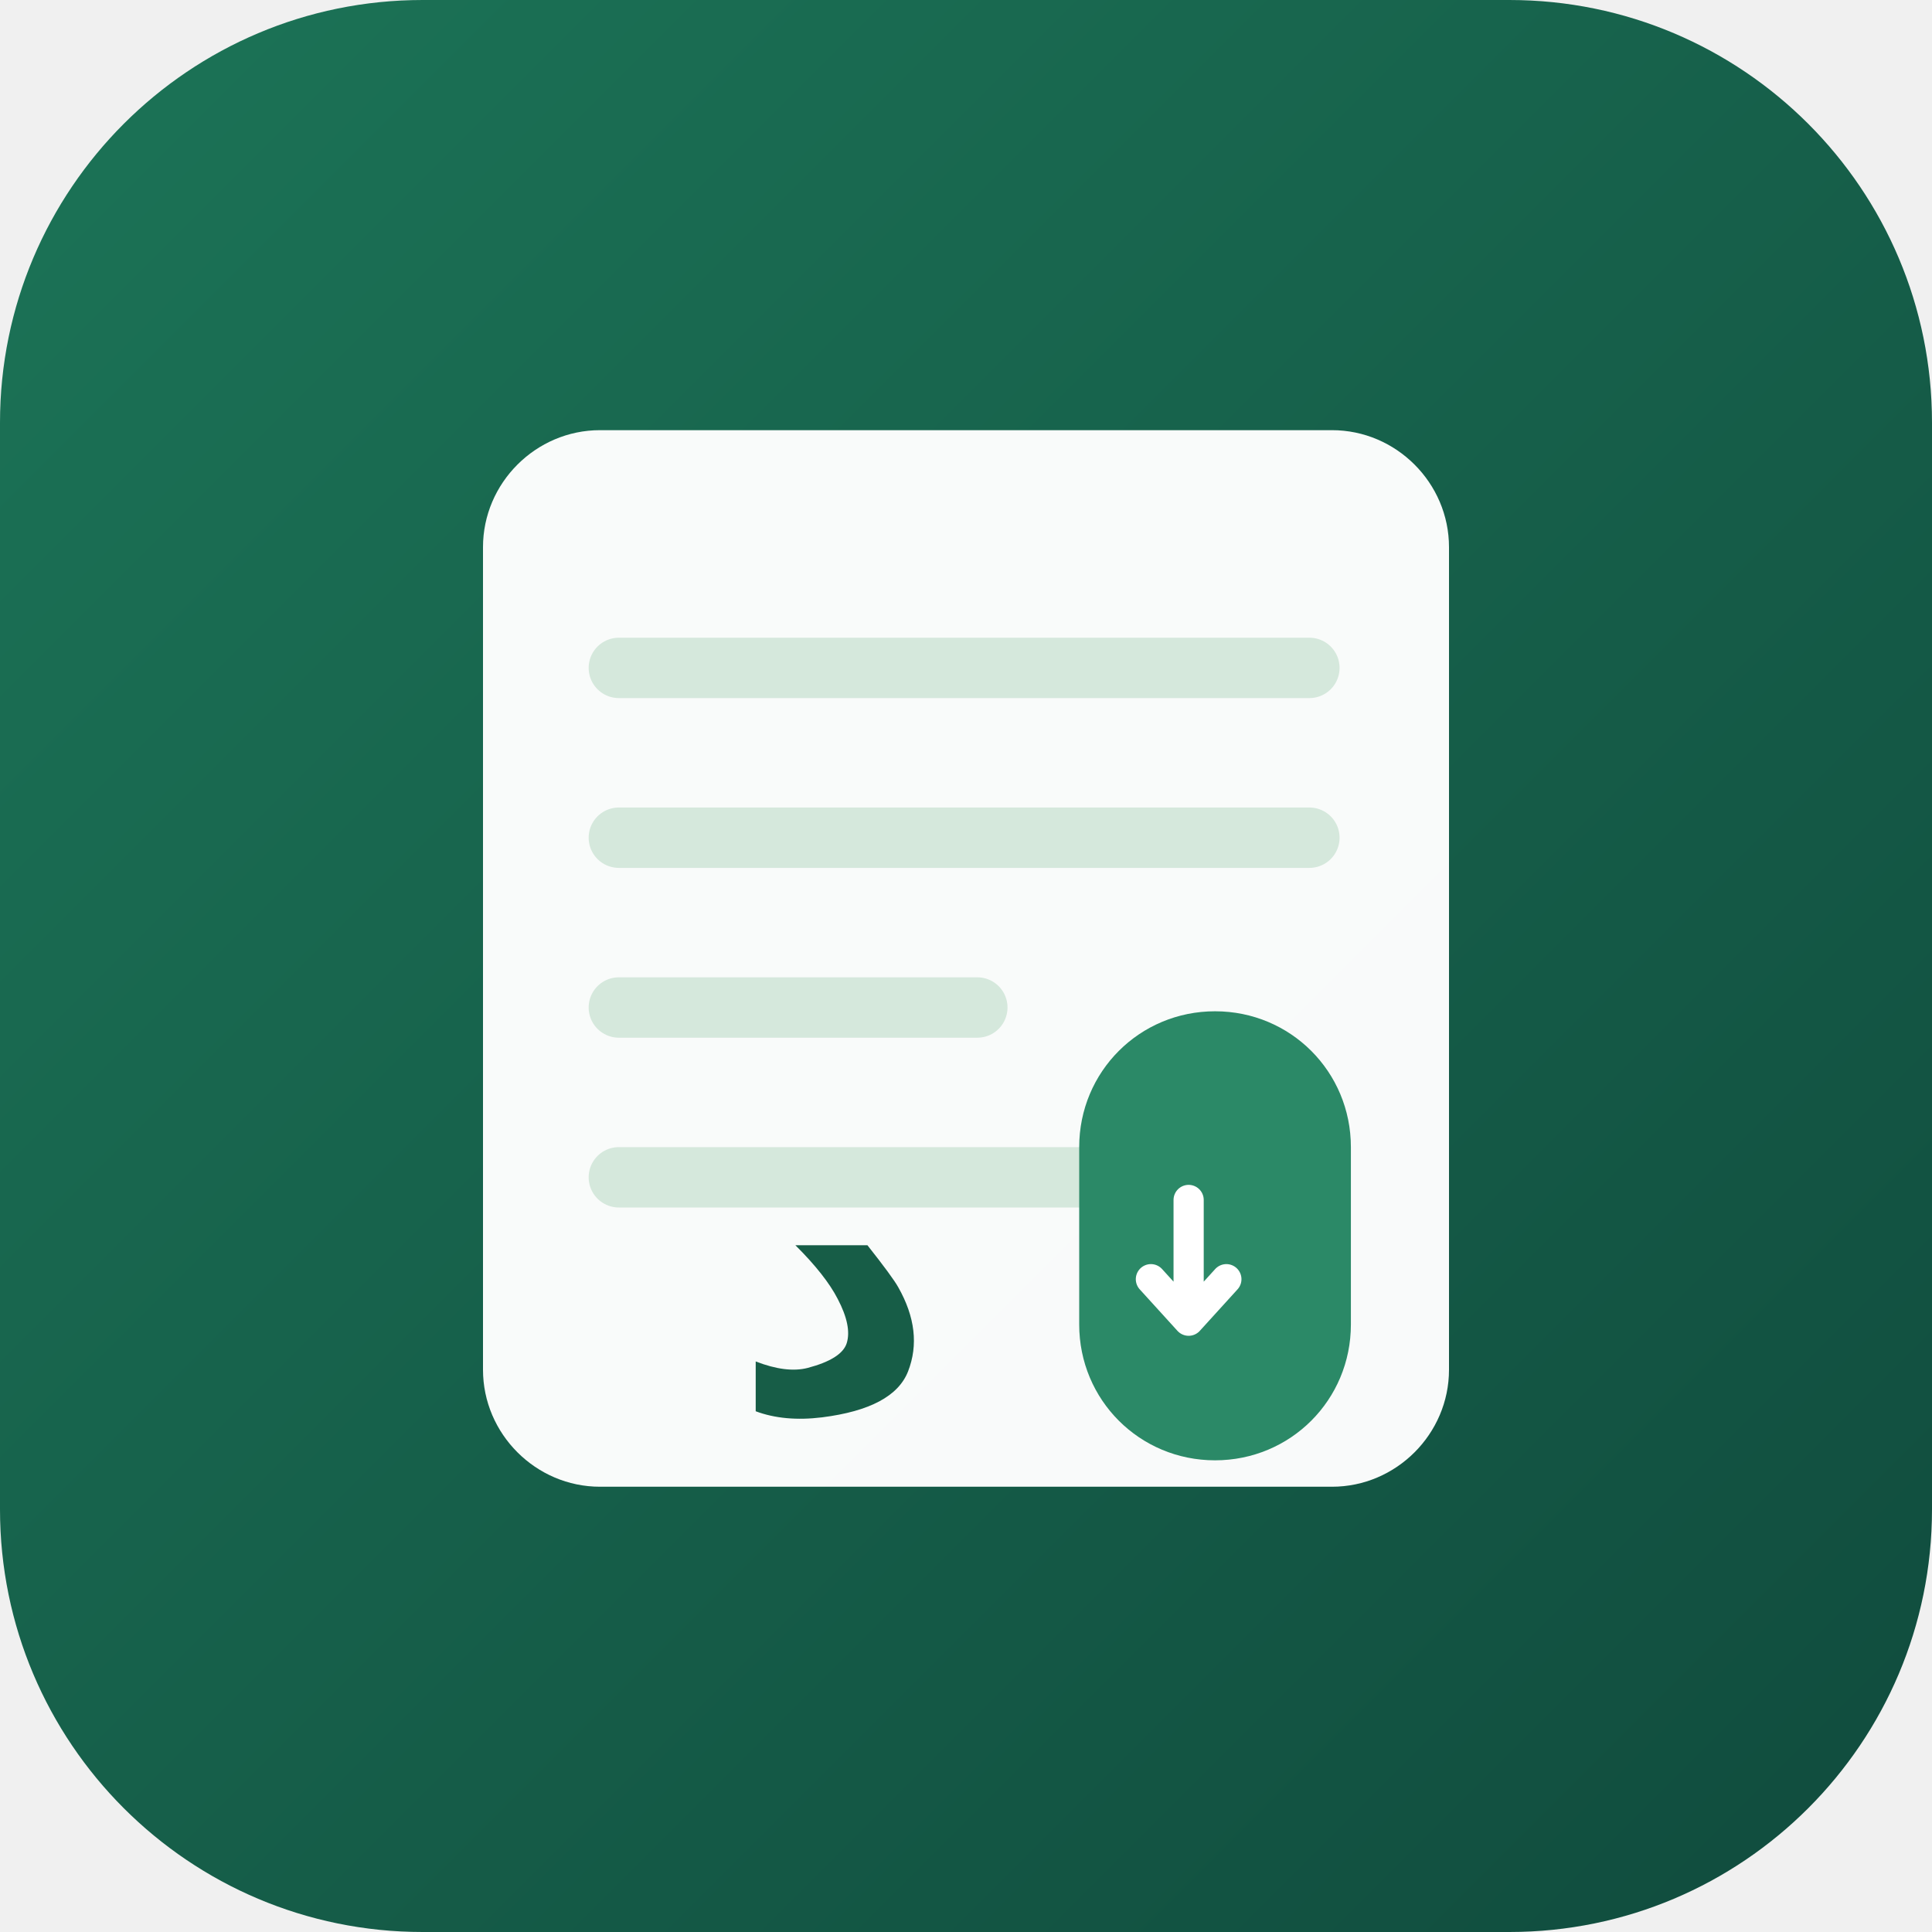
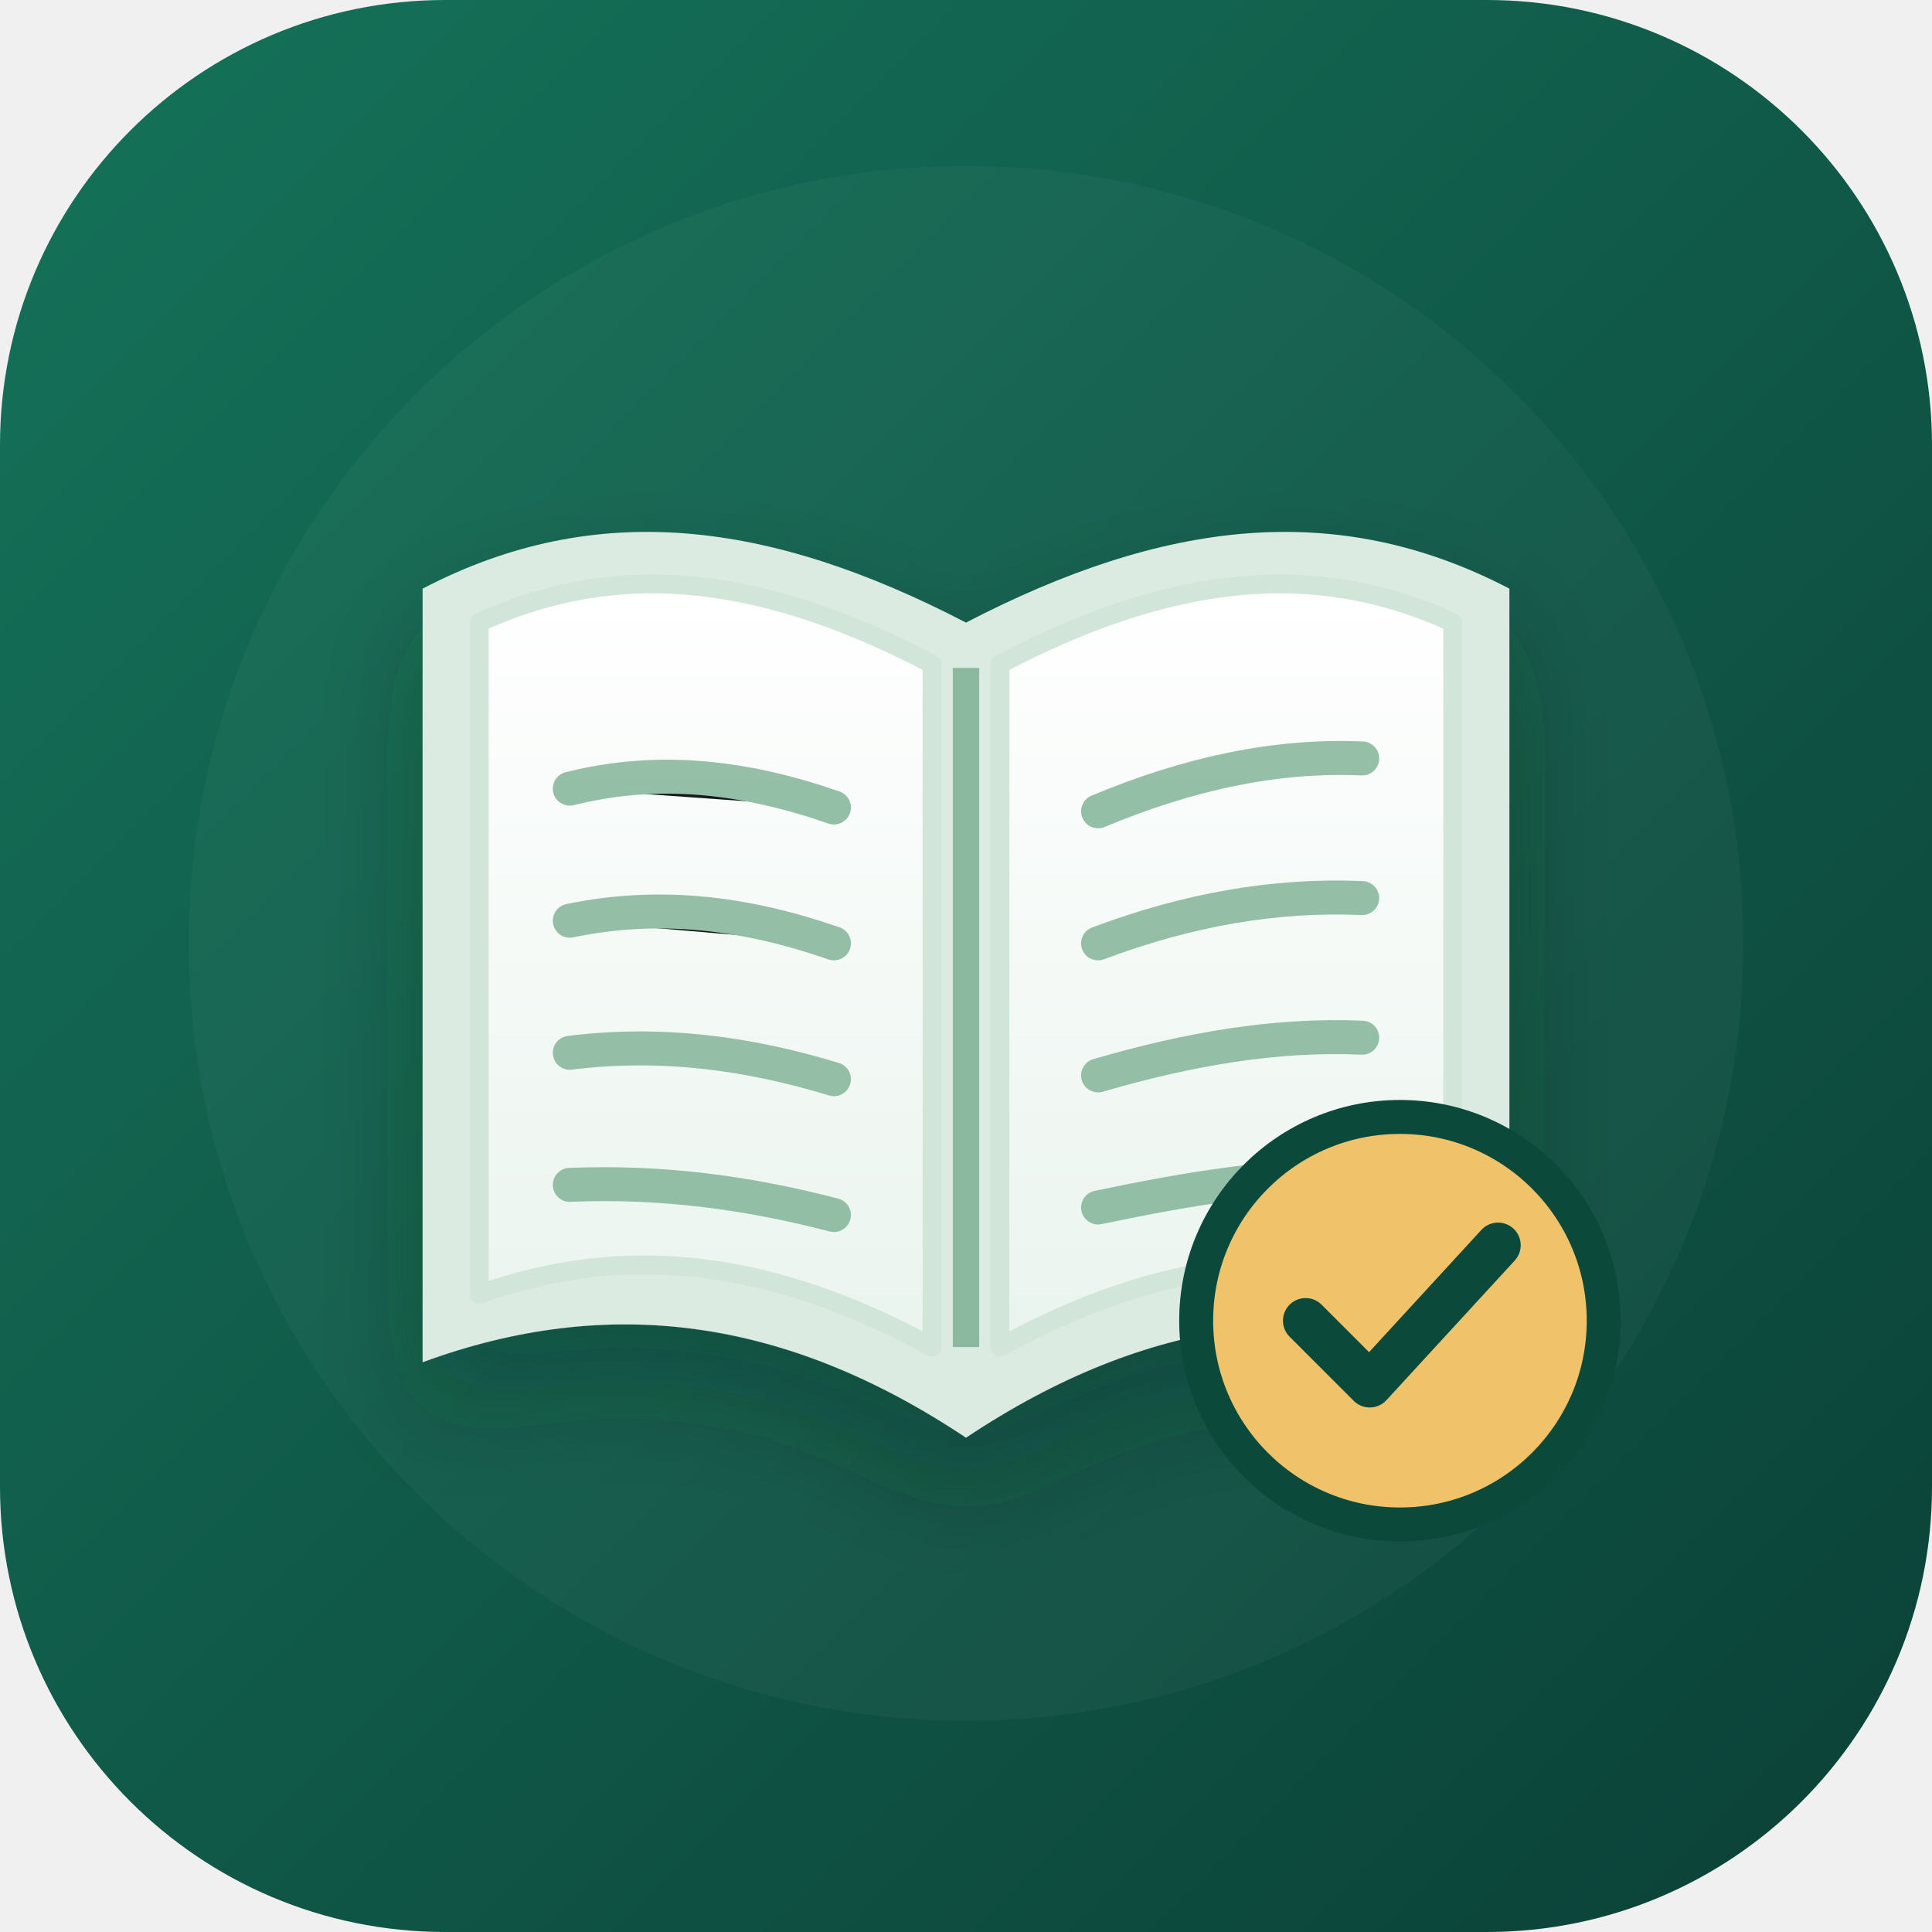
<svg xmlns="http://www.w3.org/2000/svg" viewBox="0 0 512 512">
  <defs>
    <linearGradient id="bg" x1="0" y1="0" x2="1" y2="1">
-       <stop offset="0" stop-color="#1c7457" />
-       <stop offset="1" stop-color="#104b3d" />
+       <stop stop-color="#15735A" />
+       <stop offset="1" stop-color="#0B4037" />
    </linearGradient>
+     <linearGradient id="page" x1="0" y1="0" x2="0" y2="1">
+       <stop stop-color="#FFFFFF" />
+       <stop offset="1" stop-color="#EAF4EE" />
+     </linearGradient>
+     <filter id="shadow" x="-20%" y="-20%" width="140%" height="150%">
+       <feDropShadow dx="0" dy="15" stdDeviation="14" flood-color="#062E26" flood-opacity=".28" />
+     </filter>
  </defs>
-   <rect width="512" height="512" rx="112" fill="url(#bg)" />
-   <path d="M128 145c0-17 14-31 31-31h194c17 0 31 14 31 31v218c0 17-14 31-31 31H159c-17 0-31-14-31-31V145Z" fill="#fff" opacity=".97" />
-   <path d="M164 177h183M164 222h183M164 267h95M164 312h130" fill="none" stroke="#d5e8dc" stroke-width="16" stroke-linecap="round" />
-   <path d="M286 304c0-20 16-36 36-36s36 16 36 36v47c0 20-16 36-36 36s-36-16-36-36v-47Z" fill="#2b8967" />
-   <path d="M315 318v32m-10-11 10 11 10-11" fill="none" stroke="#fff" stroke-width="8" stroke-linecap="round" stroke-linejoin="round" />
-   <text x="221" y="374" fill="#175d47" font-size="106" font-family="Arial,sans-serif" font-weight="800" text-anchor="middle">د</text>
+   <rect width="512" height="512" rx="118" fill="url(#bg)" />
+   <circle cx="256" cy="250" r="206" fill="#FFFFFF" opacity=".035" />
+   <g filter="url(#shadow)" stroke-linejoin="round">
+     <path d="M112 156c46-24 92-18 144 9 52-27 98-33 144-9v205c-49-18-96-12-144 20-48-32-95-38-144-20V156Z" fill="#DCEBE2" />
+     <path d="M127 165c39-18 78-11 120 11v181c-42-23-81-28-120-14V165Z" fill="url(#page)" stroke="#D1E5D8" stroke-width="5" />
+     <path d="M265 176c42-22 81-29 120-11v178c-39-14-78-9-120 14V176Z" fill="url(#page)" stroke="#D1E5D8" stroke-width="5" />
+     <path d="M256 177v180" stroke="#8BB9A0" stroke-width="7" />
+   </g>
+   <g stroke="#8AB89D" stroke-width="9" stroke-linecap="round" opacity=".9">
+     <path d="M151 209c24-6 47-3 70 5" />
+     <path d="M151 244c24-5 47-2 70 6" />
+     <path d="M151 279c24-3 47 0 70 7" />
+     <path d="M151 314c24-1 47 2 70 8" />
+     <path d="M291 215c24-10 47-15 70-14" />
+     <path d="M291 250c24-9 47-13 70-12" />
+     <path d="M291 285c24-7 47-11 70-10" />
+     <path d="M291 320c24-5 47-9 70-8" />
+   </g>
+   <circle cx="371" cy="350" r="54" fill="#F0C36A" stroke="#0B493B" stroke-width="9" />
+   <path d="m346 350 17 17 34-37" fill="none" stroke="#0B493B" stroke-width="12" stroke-linecap="round" stroke-linejoin="round" />
</svg>
